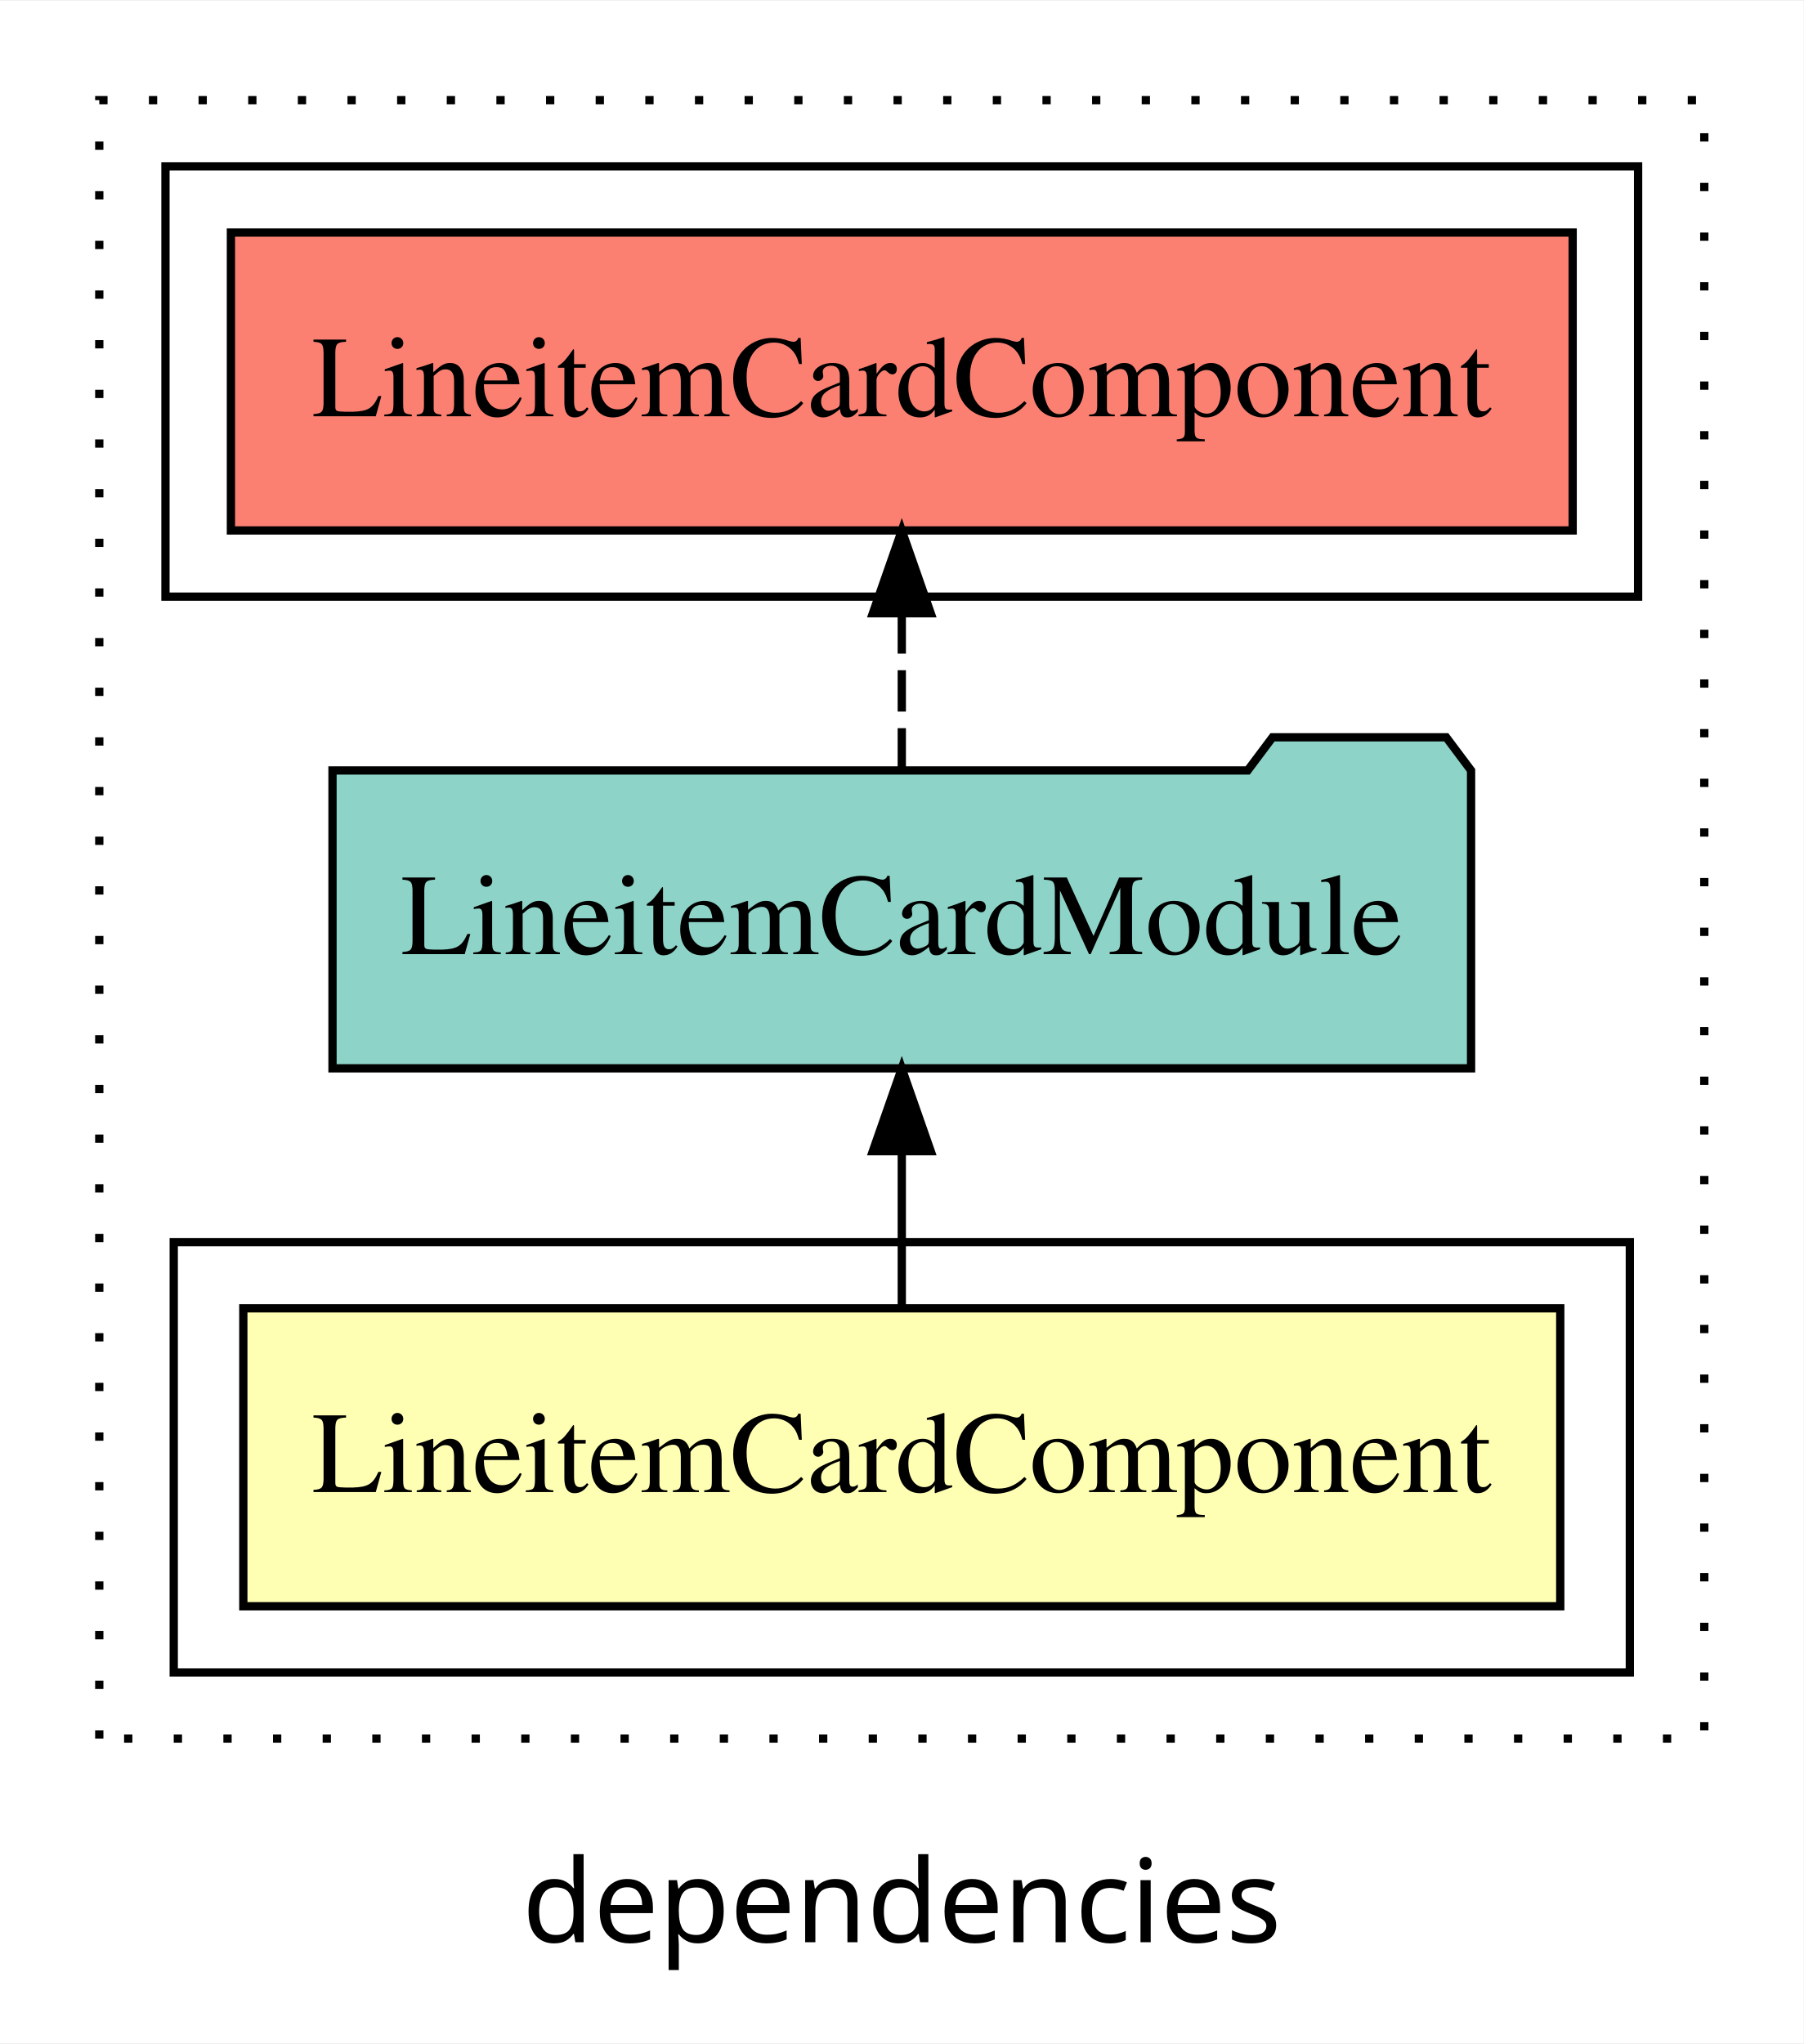
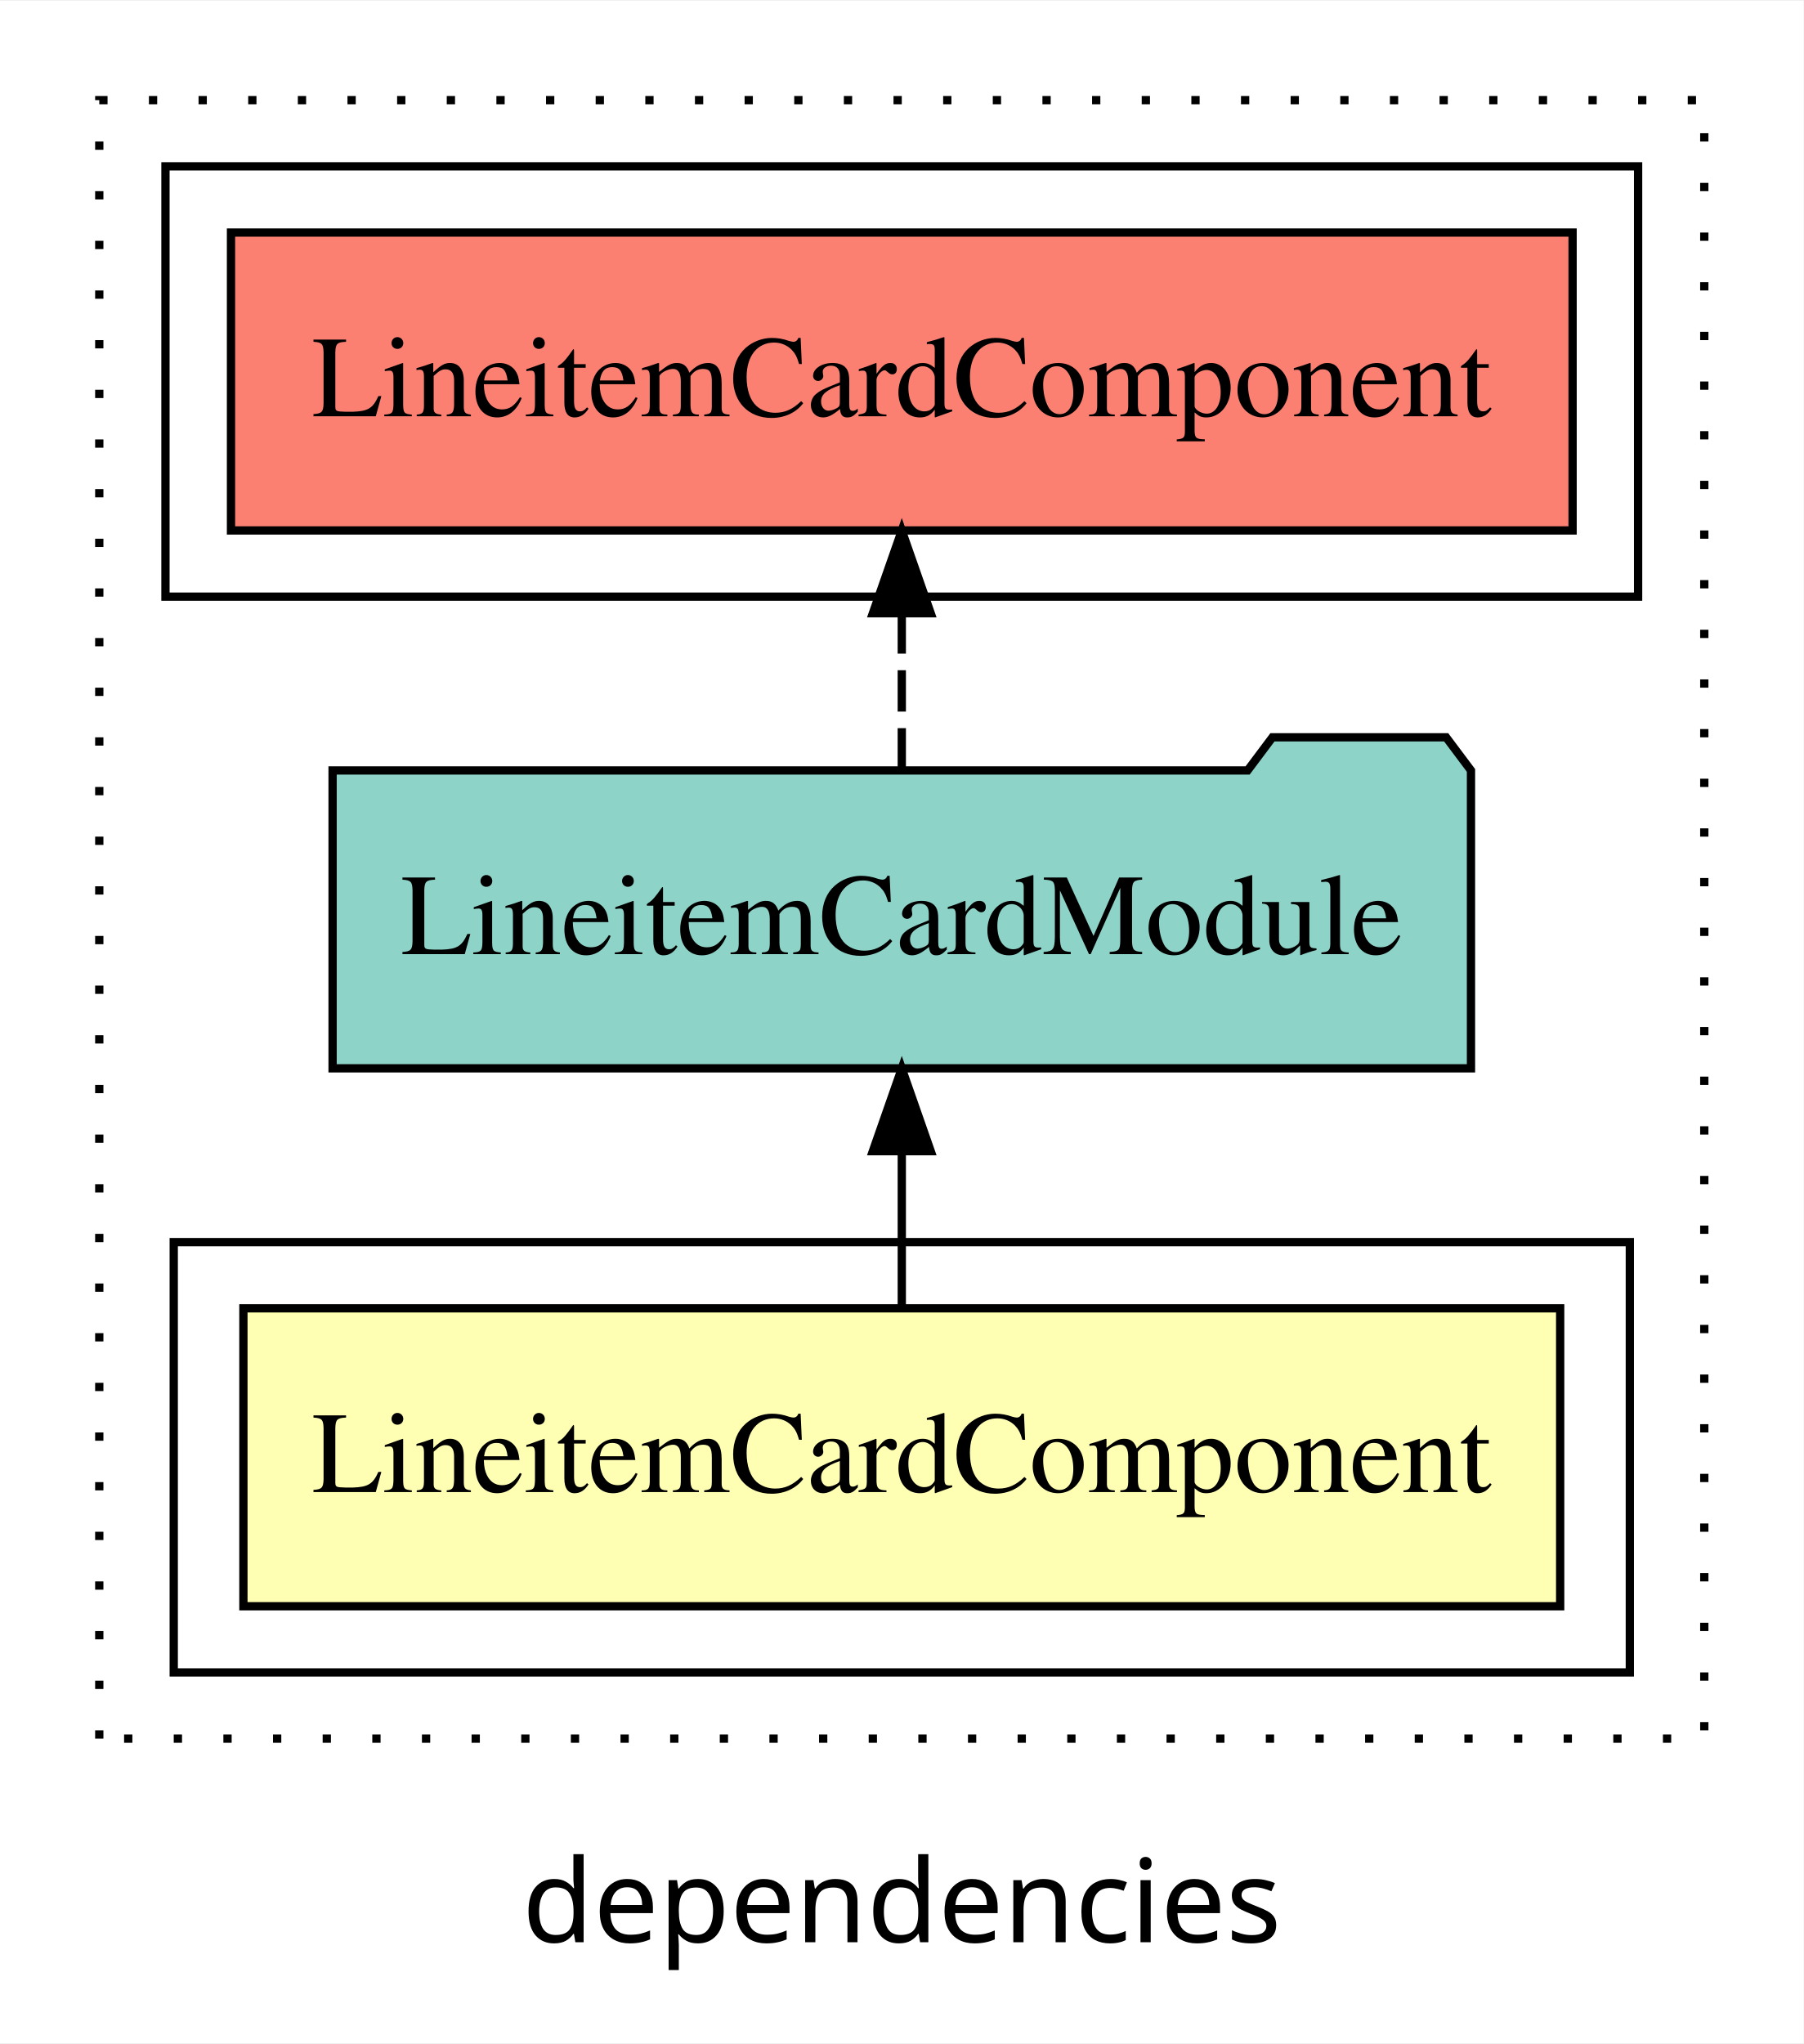
<svg xmlns="http://www.w3.org/2000/svg" width="218pt" height="247pt" viewBox="0.00 0.00 218.00 246.80">
  <g id="graph0" class="graph" transform="scale(1 1) rotate(0) translate(4 242.8)">
    <polygon fill="white" stroke="transparent" points="-4,4 -4,-242.8 214,-242.8 214,4 -4,4" />
    <text text-anchor="middle" x="105" y="-8.2" font-family="sans-serif" font-size="14.00">dependencies</text>
    <g id="clust1" class="cluster">
      <polygon fill="none" stroke="black" stroke-dasharray="1,5" points="8,-32.8 8,-230.8 202,-230.8 202,-32.8 8,-32.8" />
    </g>
    <g id="clust5" class="cluster">
      <polygon fill="none" stroke="black" points="16,-170.8 16,-222.8 194,-222.8 194,-170.8 16,-170.8" />
    </g>
    <g id="clust2" class="cluster">
      <polygon fill="none" stroke="black" points="17,-40.8 17,-92.8 193,-92.8 193,-40.8 17,-40.8" />
    </g>
    <g id="node1" class="node">
-       <polygon fill="#ffffb3" stroke="black" points="184.59,-84.8 25.41,-84.8 25.41,-48.8 184.59,-48.8 184.59,-84.8" />
+       <polygon fill="#ffffb3" stroke="black" points="184.58,-84.8 25.42,-84.8 25.42,-48.8 184.58,-48.8 184.58,-84.8" />
      <text text-anchor="middle" x="105" y="-62.6" font-family="Times,serif" font-size="14.00">LineitemCardComponent</text>
    </g>
    <g id="node2" class="node">
-       <polygon fill="#8dd3c7" stroke="black" points="173.81,-149.8 170.81,-153.8 149.81,-153.8 146.81,-149.8 36.19,-149.8 36.19,-113.8 173.81,-113.8 173.81,-149.8" />
+       <polygon fill="#8dd3c7" stroke="black" points="173.8,-149.8 170.8,-153.8 149.8,-153.8 146.8,-149.8 36.2,-149.8 36.2,-113.8 173.8,-113.8 173.8,-149.8" />
      <text text-anchor="middle" x="105" y="-127.6" font-family="Times,serif" font-size="14.00">LineitemCardModule</text>
    </g>
    <g id="edge1" class="edge">
      <path fill="none" stroke="black" d="M105,-84.91C105,-84.91 105,-103.79 105,-103.79" />
      <polygon fill="black" stroke="black" points="101.5,-103.79 105,-113.79 108.5,-103.79 101.5,-103.79" />
    </g>
    <g id="node3" class="node">
-       <polygon fill="#fb8072" stroke="black" points="186.09,-214.8 23.91,-214.8 23.91,-178.8 186.09,-178.8 186.09,-214.8" />
+       <polygon fill="#fb8072" stroke="black" points="186.08,-214.8 23.92,-214.8 23.92,-178.8 186.08,-178.8 186.08,-214.8" />
      <text text-anchor="middle" x="105" y="-192.6" font-family="Times,serif" font-size="14.00">LineitemCardComponent </text>
    </g>
    <g id="edge2" class="edge">
      <path fill="none" stroke="black" stroke-dasharray="5,2" d="M105,-149.91C105,-149.91 105,-168.79 105,-168.79" />
      <polygon fill="black" stroke="black" points="101.5,-168.79 105,-178.79 108.5,-168.79 101.5,-168.79" />
    </g>
  </g>
</svg>
